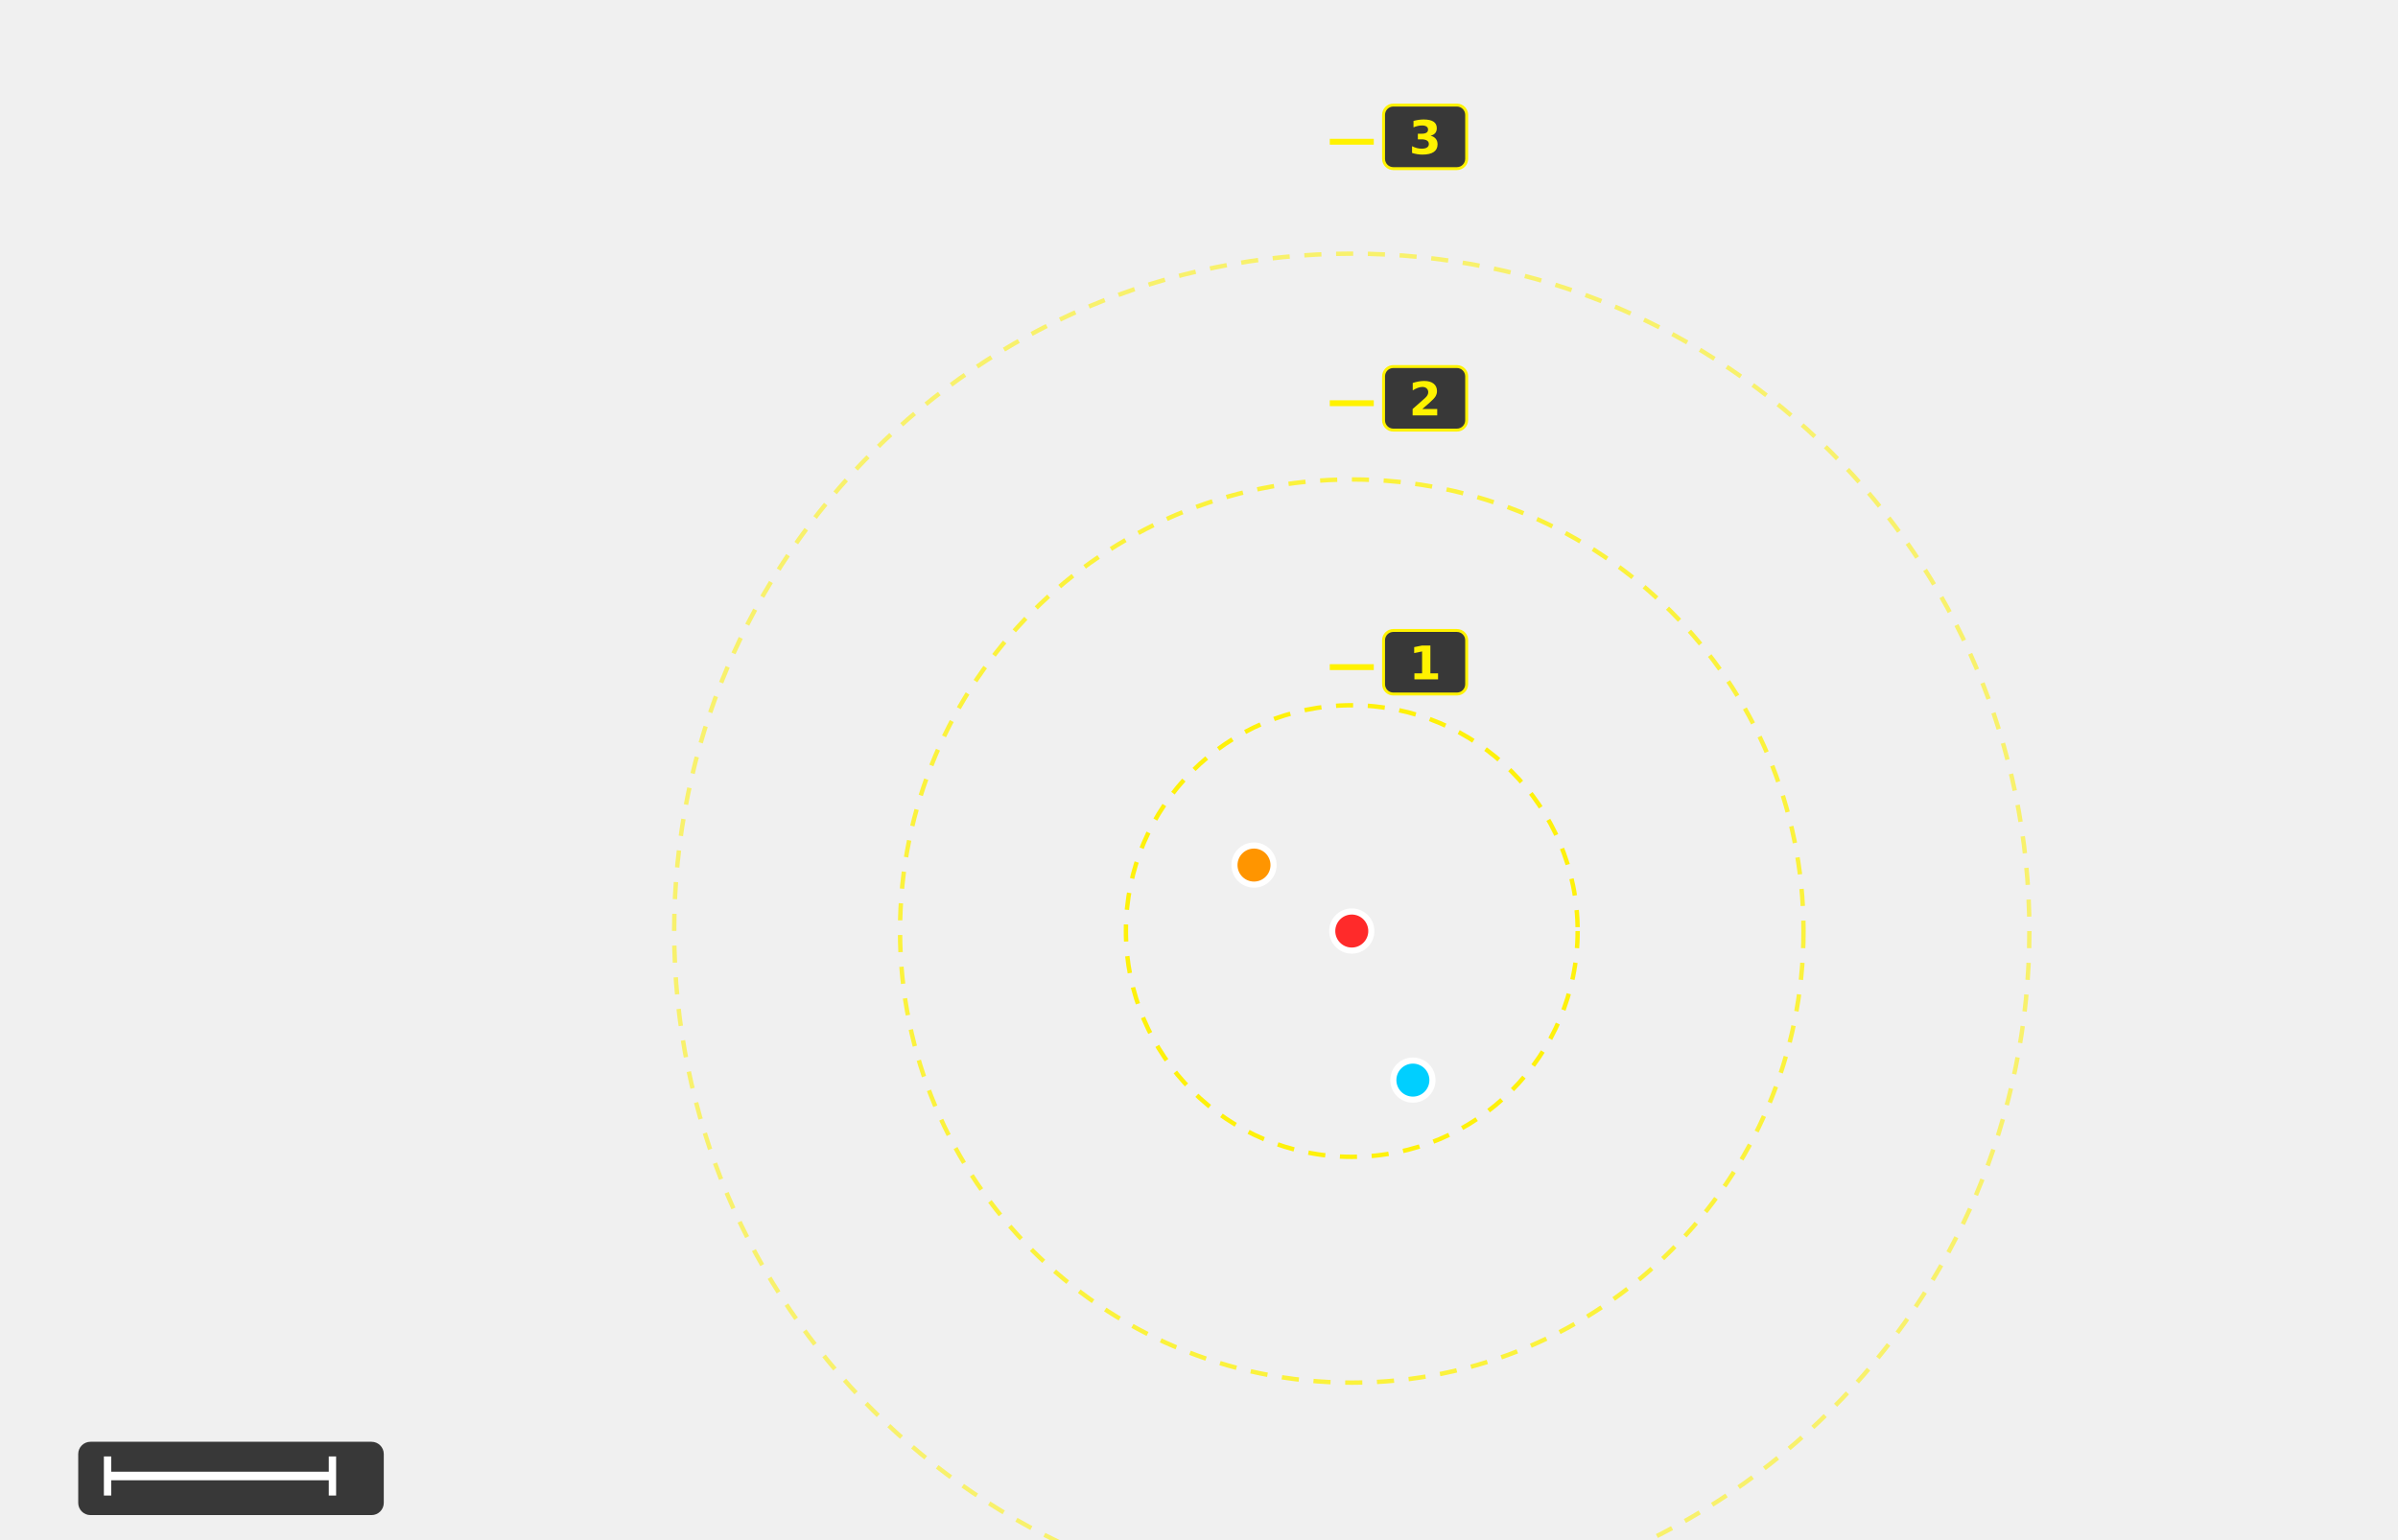
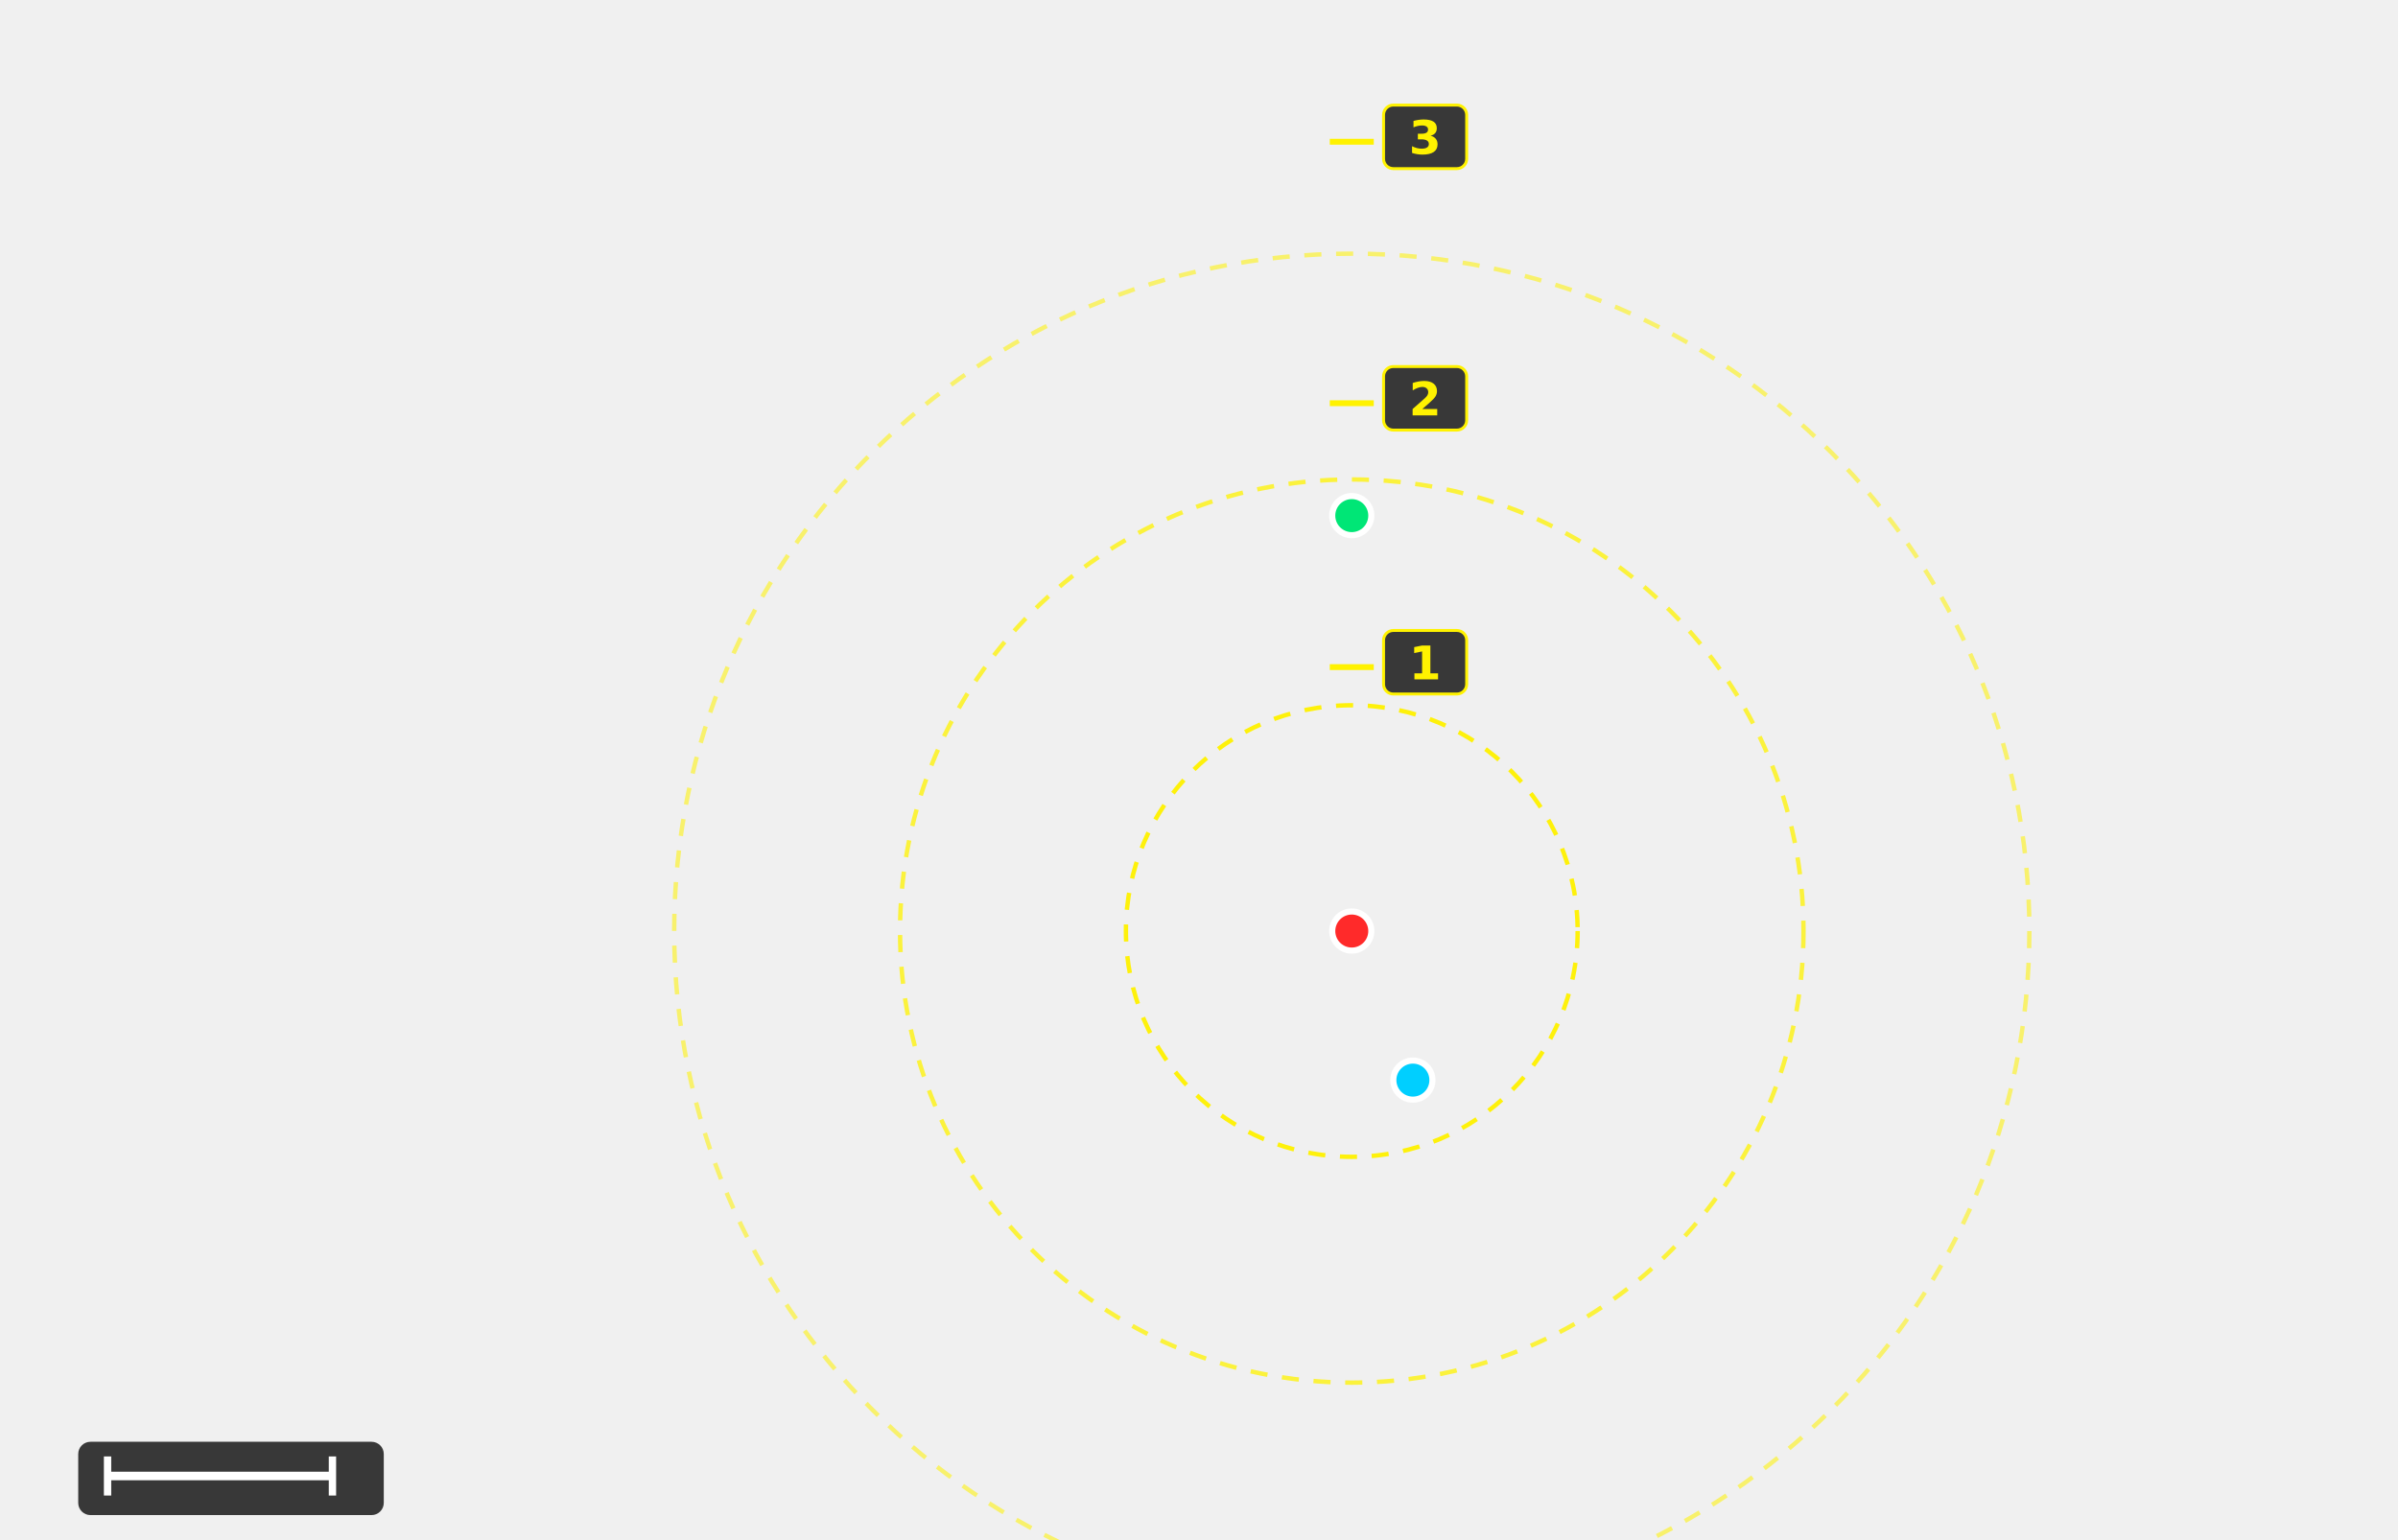
<svg xmlns="http://www.w3.org/2000/svg" width="981" height="630">
  <circle cx="553" cy="381" r="92.4" fill="none" stroke="#fff200" stroke-opacity="0.95" stroke-width="1.8" stroke-dasharray="7,6" />
  <line x1="544" y1="273" x2="562" y2="273" stroke="#fff200" stroke-width="2.4" />
  <rect x="566" y="258" width="34" height="26" rx="4" fill="#111111" fill-opacity="0.82" stroke="#fff200" stroke-width="1.2" />
  <text x="583" y="278" text-anchor="middle" font-family="DejaVu Sans, Arial, sans-serif" font-size="19" font-weight="bold" fill="#fff200">1</text>
  <circle cx="553" cy="381" r="184.8" fill="none" stroke="#fff200" stroke-opacity="0.75" stroke-width="1.8" stroke-dasharray="7,6" />
  <line x1="544" y1="165" x2="562" y2="165" stroke="#fff200" stroke-width="2.4" />
  <rect x="566" y="150" width="34" height="26" rx="4" fill="#111111" fill-opacity="0.82" stroke="#fff200" stroke-width="1.2" />
  <text x="583" y="170" text-anchor="middle" font-family="DejaVu Sans, Arial, sans-serif" font-size="19" font-weight="bold" fill="#fff200">2</text>
  <circle cx="553" cy="381" r="277.2" fill="none" stroke="#fff200" stroke-opacity="0.55" stroke-width="1.8" stroke-dasharray="7,6" />
  <line x1="544" y1="58" x2="562" y2="58" stroke="#fff200" stroke-width="2.4" />
  <rect x="566" y="43" width="34" height="26" rx="4" fill="#111111" fill-opacity="0.82" stroke="#fff200" stroke-width="1.2" />
  <text x="583" y="63" text-anchor="middle" font-family="DejaVu Sans, Arial, sans-serif" font-size="19" font-weight="bold" fill="#fff200">3</text>
  <circle cx="553" cy="381" r="8" fill="#ff2a2a" stroke="white" stroke-width="2.5" />
-   <circle cx="513" cy="354" r="8" fill="#ff9500" stroke="white" stroke-width="2.5" />
+   <circle cx="553" cy="211" r="8" fill="#00e676" stroke="white" stroke-width="2.5" />
  <circle cx="578" cy="442" r="8" fill="#00cfff" stroke="white" stroke-width="2.5" />
  <rect x="32" y="590" width="125" height="30" rx="5" fill="#111111" fill-opacity="0.82" />
  <line x1="44" y1="604" x2="136" y2="604" stroke="white" stroke-width="3.5" />
  <line x1="44" y1="596" x2="44" y2="612" stroke="white" stroke-width="3" />
  <line x1="136" y1="596" x2="136" y2="612" stroke="white" stroke-width="3" />
</svg>
